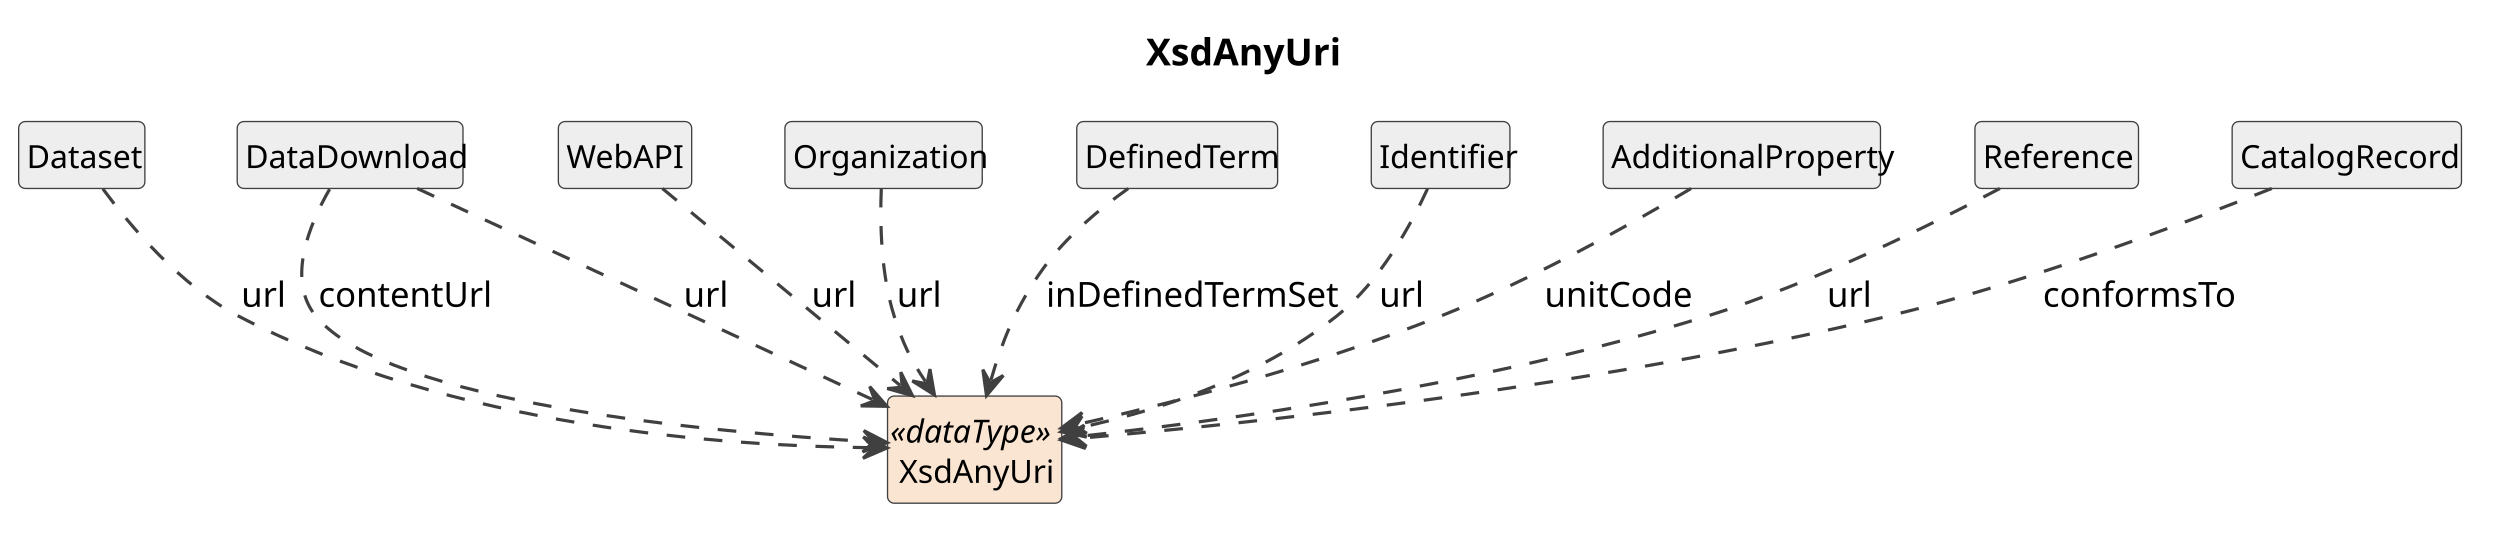
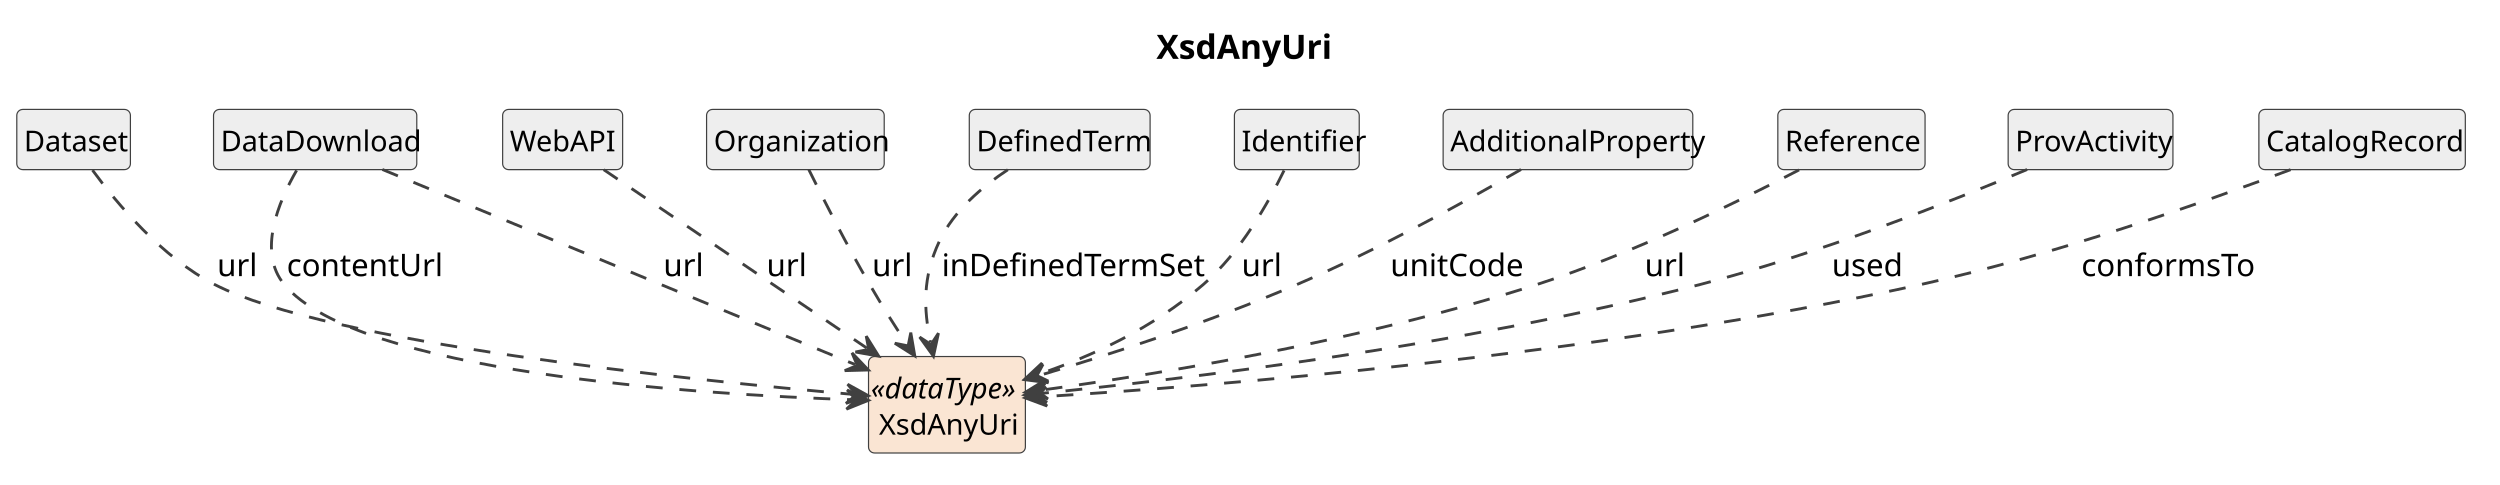
- <svg xmlns="http://www.w3.org/2000/svg" contentStyleType="text/css" data-diagram-type="CLASS" height="202px" preserveAspectRatio="none" style="width:938px;height:202px;background:#FFFFFF;" version="1.1" viewBox="0 0 938 202" width="938px" zoomAndPan="magnify">
+ <svg xmlns="http://www.w3.org/2000/svg" contentStyleType="text/css" data-diagram-type="CLASS" height="202px" preserveAspectRatio="none" style="width:1042px;height:202px;background:#FFFFFF;" version="1.1" viewBox="0 0 1042 202" width="1042px" zoomAndPan="magnify">
  <defs />
  <g>
    <g class="title" data-source-line="1">
-       <text fill="#000000" font-family="sans-serif" font-size="14" font-weight="700" lengthAdjust="spacing" textLength="71.572" x="429.986" y="24.533">XsdAnyUri</text>
+       <text fill="#000000" font-family="sans-serif" font-size="14" font-weight="700" lengthAdjust="spacing" textLength="71.572" x="481.986" y="24.533">XsdAnyUri</text>
    </g>
    <g class="entity" data-qualified-name="XsdAnyUri" data-source-line="12" id="ent0002">
-       <rect fill="#FAE5D3" height="40.188" rx="2.5" ry="2.5" style="stroke:#404040;stroke-width:0.5;" width="65.381" x="333" y="148.609" />
-       <text fill="#000000" font-family="sans-serif" font-size="12" font-style="italic" lengthAdjust="spacing" textLength="63.381" x="334" y="166.066">«dataType»</text>
-       <text fill="#000000" font-family="sans-serif" font-size="12" lengthAdjust="spacing" textLength="56.684" x="337.349" y="181.16">XsdAnyUri</text>
+       <rect fill="#FAE5D3" height="40.188" rx="2.5" ry="2.5" style="stroke:#404040;stroke-width:0.5;" width="65.381" x="362" y="148.609" />
+       <text fill="#000000" font-family="sans-serif" font-size="12" font-style="italic" lengthAdjust="spacing" textLength="63.381" x="363" y="166.066">«dataType»</text>
+       <text fill="#000000" font-family="sans-serif" font-size="12" lengthAdjust="spacing" textLength="56.684" x="366.349" y="181.16">XsdAnyUri</text>
    </g>
    <g class="entity" data-qualified-name="Dataset" data-source-line="13" id="ent0003">
      <rect fill="#EEEEEE" height="25.094" rx="2.5" ry="2.5" style="stroke:#404040;stroke-width:0.5;" width="47.355" x="7" y="45.609" />
      <text fill="#000000" font-family="sans-serif" font-size="12" lengthAdjust="spacing" textLength="41.355" x="10" y="63.066">Dataset</text>
    </g>
    <g class="entity" data-qualified-name="DataDownload" data-source-line="15" id="ent0005">
      <rect fill="#EEEEEE" height="25.094" rx="2.5" ry="2.5" style="stroke:#404040;stroke-width:0.5;" width="84.715" x="89" y="45.609" />
      <text fill="#000000" font-family="sans-serif" font-size="12" lengthAdjust="spacing" textLength="78.715" x="92" y="63.066">DataDownload</text>
    </g>
    <g class="entity" data-qualified-name="WebAPI" data-source-line="18" id="ent0008">
      <rect fill="#EEEEEE" height="25.094" rx="2.5" ry="2.5" style="stroke:#404040;stroke-width:0.5;" width="50.016" x="209.5" y="45.609" />
      <text fill="#000000" font-family="sans-serif" font-size="12" lengthAdjust="spacing" textLength="44.016" x="212.5" y="63.066">WebAPI</text>
    </g>
    <g class="entity" data-qualified-name="Organization" data-source-line="20" id="ent0010">
      <rect fill="#EEEEEE" height="25.094" rx="2.5" ry="2.5" style="stroke:#404040;stroke-width:0.5;" width="74.039" x="294.5" y="45.609" />
      <text fill="#000000" font-family="sans-serif" font-size="12" lengthAdjust="spacing" textLength="68.039" x="297.5" y="63.066">Organization</text>
    </g>
    <g class="entity" data-qualified-name="DefinedTerm" data-source-line="22" id="ent0012">
      <rect fill="#EEEEEE" height="25.094" rx="2.5" ry="2.5" style="stroke:#404040;stroke-width:0.5;" width="75.357" x="404" y="45.609" />
      <text fill="#000000" font-family="sans-serif" font-size="12" lengthAdjust="spacing" textLength="69.357" x="407" y="63.066">DefinedTerm</text>
    </g>
    <g class="entity" data-qualified-name="Identifier" data-source-line="24" id="ent0014">
      <rect fill="#EEEEEE" height="25.094" rx="2.5" ry="2.5" style="stroke:#404040;stroke-width:0.5;" width="52.025" x="514.5" y="45.609" />
      <text fill="#000000" font-family="sans-serif" font-size="12" lengthAdjust="spacing" textLength="46.025" x="517.5" y="63.066">Identifier</text>
    </g>
    <g class="entity" data-qualified-name="AdditionalProperty" data-source-line="26" id="ent0016">
      <rect fill="#EEEEEE" height="25.094" rx="2.5" ry="2.5" style="stroke:#404040;stroke-width:0.5;" width="104.057" x="601.5" y="45.609" />
      <text fill="#000000" font-family="sans-serif" font-size="12" lengthAdjust="spacing" textLength="98.057" x="604.5" y="63.066">AdditionalProperty</text>
    </g>
    <g class="entity" data-qualified-name="Reference" data-source-line="28" id="ent0018">
      <rect fill="#EEEEEE" height="25.094" rx="2.5" ry="2.5" style="stroke:#404040;stroke-width:0.5;" width="61.365" x="741" y="45.609" />
      <text fill="#000000" font-family="sans-serif" font-size="12" lengthAdjust="spacing" textLength="55.365" x="744" y="63.066">Reference</text>
    </g>
-     <g class="entity" data-qualified-name="CatalogRecord" data-source-line="30" id="ent0020">
-       <rect fill="#EEEEEE" height="25.094" rx="2.5" ry="2.5" style="stroke:#404040;stroke-width:0.5;" width="86.045" x="837.5" y="45.609" />
-       <text fill="#000000" font-family="sans-serif" font-size="12" lengthAdjust="spacing" textLength="80.045" x="840.5" y="63.066">CatalogRecord</text>
+     <g class="entity" data-qualified-name="ProvActivity" data-source-line="30" id="ent0020">
+       <rect fill="#EEEEEE" height="25.094" rx="2.5" ry="2.5" style="stroke:#404040;stroke-width:0.5;" width="68.678" x="837" y="45.609" />
+       <text fill="#000000" font-family="sans-serif" font-size="12" lengthAdjust="spacing" textLength="62.678" x="840" y="63.066">ProvActivity</text>
+     </g>
+     <g class="entity" data-qualified-name="CatalogRecord" data-source-line="32" id="ent0022">
+       <rect fill="#EEEEEE" height="25.094" rx="2.5" ry="2.5" style="stroke:#404040;stroke-width:0.5;" width="86.045" x="941.5" y="45.609" />
+       <text fill="#000000" font-family="sans-serif" font-size="12" lengthAdjust="spacing" textLength="80.045" x="944.5" y="63.066">CatalogRecord</text>
    </g>
    <g class="link" data-entity-1="ent0003" data-entity-2="ent0002" data-link-type="dependency" data-source-line="14" id="lnk4">
-       <path codeLine="14" d="M38.59,70.859 C48.76,84.659 67.59,107.129 89.5,118.609 C169.68,160.619 273.05,167.382 326.86,167.982" fill="none" id="Dataset-to-XsdAnyUri" style="stroke:#404040;stroke-width:1.2;stroke-dasharray:7,7;" />
-       <polygon fill="#404040" points="332.86,168.049,323.905,163.949,327.86,167.994,323.816,171.949,332.86,168.049" style="stroke:#404040;stroke-width:1.2;" />
+       <path codeLine="14" d="M38.55,70.919 C48.7,84.779 67.5,107.309 89.5,118.609 C136.73,142.869 287.373,158.384 355.923,164.414" fill="none" id="Dataset-to-XsdAnyUri" style="stroke:#404040;stroke-width:1.2;stroke-dasharray:7,7;" />
+       <polygon fill="#404040" points="361.9,164.939,353.285,160.166,356.919,164.501,352.584,168.135,361.9,164.939" style="stroke:#404040;stroke-width:1.2;" />
      <text fill="#000000" font-family="sans-serif" font-size="13" lengthAdjust="spacing" textLength="14.447" x="90.5" y="115.105">url</text>
    </g>
    <g class="link" data-entity-1="ent0005" data-entity-2="ent0002" data-link-type="dependency" data-source-line="16" id="lnk6">
-       <path codeLine="16" d="M123.68,70.969 C116.13,84.049 107.36,105.039 118.5,118.609 C145.27,151.209 266.08,162.157 326.86,165.737" fill="none" id="DataDownload-to-XsdAnyUri" style="stroke:#404040;stroke-width:1.2;stroke-dasharray:7,7;" />
-       <polygon fill="#404040" points="332.85,166.089,324.101,161.567,327.859,165.795,323.63,169.553,332.85,166.089" style="stroke:#404040;stroke-width:1.2;" />
+       <path codeLine="16" d="M123.63,71.009 C116.04,84.129 107.23,105.159 118.5,118.609 C149.25,155.299 289.764,164.33 355.934,166.64" fill="none" id="DataDownload-to-XsdAnyUri" style="stroke:#404040;stroke-width:1.2;stroke-dasharray:7,7;" />
+       <polygon fill="#404040" points="361.93,166.849,353.075,162.538,356.933,166.675,352.796,170.533,361.93,166.849" style="stroke:#404040;stroke-width:1.2;" />
      <text fill="#000000" font-family="sans-serif" font-size="13" lengthAdjust="spacing" textLength="59.249" x="119.5" y="115.105">contentUrl</text>
    </g>
    <g class="link" data-entity-1="ent0005" data-entity-2="ent0002" data-link-type="dependency" data-source-line="17" id="lnk7">
-       <path codeLine="17" d="M156.54,70.719 C199.1,90.459 280.087,128.005 327.357,149.925" fill="none" id="DataDownload-to-XsdAnyUri-1" style="stroke:#404040;stroke-width:1.2;stroke-dasharray:7,7;" />
-       <polygon fill="#404040" points="332.8,152.449,326.318,145.034,328.264,150.346,322.952,152.292,332.8,152.449" style="stroke:#404040;stroke-width:1.2;" />
-       <text fill="#000000" font-family="sans-serif" font-size="13" lengthAdjust="spacing" textLength="14.447" x="256.5" y="115.105">url</text>
+       <path codeLine="17" d="M159.37,70.639 C188.37,82.629 235.11,101.949 275.5,118.609 C304.73,130.669 332.452,142.075 356.372,151.925" fill="none" id="DataDownload-to-XsdAnyUri-1" style="stroke:#404040;stroke-width:1.2;stroke-dasharray:7,7;" />
+       <polygon fill="#404040" points="361.92,154.209,355.121,147.084,357.297,152.305,352.075,154.481,361.92,154.209" style="stroke:#404040;stroke-width:1.2;" />
+       <text fill="#000000" font-family="sans-serif" font-size="13" lengthAdjust="spacing" textLength="14.447" x="276.5" y="115.105">url</text>
    </g>
    <g class="link" data-entity-1="ent0008" data-entity-2="ent0002" data-link-type="dependency" data-source-line="19" id="lnk9">
-       <path codeLine="19" d="M248.52,70.719 C270.96,89.309 310.559,122.112 337.739,144.622" fill="none" id="WebAPI-to-XsdAnyUri" style="stroke:#404040;stroke-width:1.2;stroke-dasharray:7,7;" />
-       <polygon fill="#404040" points="342.36,148.449,337.98,139.628,338.509,145.26,332.877,145.79,342.36,148.449" style="stroke:#404040;stroke-width:1.2;" />
-       <text fill="#000000" font-family="sans-serif" font-size="13" lengthAdjust="spacing" textLength="14.447" x="304.5" y="115.105">url</text>
+       <path codeLine="19" d="M251.62,70.719 C279.03,89.309 328.074,122.572 361.274,145.082" fill="none" id="WebAPI-to-XsdAnyUri" style="stroke:#404040;stroke-width:1.2;stroke-dasharray:7,7;" />
+       <polygon fill="#404040" points="366.24,148.449,361.036,140.088,362.101,145.643,356.546,146.709,366.24,148.449" style="stroke:#404040;stroke-width:1.2;" />
+       <text fill="#000000" font-family="sans-serif" font-size="13" lengthAdjust="spacing" textLength="14.447" x="319.5" y="115.105">url</text>
    </g>
    <g class="link" data-entity-1="ent0010" data-entity-2="ent0002" data-link-type="dependency" data-source-line="21" id="lnk11">
-       <path codeLine="21" d="M330.66,70.819 C330.16,83.049 330.41,102.629 335.5,118.609 C338.83,129.069 341.497,134.597 347.267,143.197" fill="none" id="Organization-to-XsdAnyUri" style="stroke:#404040;stroke-width:1.2;stroke-dasharray:7,7;" />
-       <polygon fill="#404040" points="350.61,148.179,348.917,138.477,347.824,144.027,342.274,142.934,350.61,148.179" style="stroke:#404040;stroke-width:1.2;" />
-       <text fill="#000000" font-family="sans-serif" font-size="13" lengthAdjust="spacing" textLength="14.447" x="336.5" y="115.105">url</text>
+       <path codeLine="21" d="M337.11,70.699 C343.09,82.819 352.97,102.319 362.5,118.609 C368.35,128.609 372.012,134.427 377.952,143.337" fill="none" id="Organization-to-XsdAnyUri" style="stroke:#404040;stroke-width:1.2;stroke-dasharray:7,7;" />
+       <polygon fill="#404040" points="381.28,148.329,379.616,138.622,378.507,144.169,372.959,143.06,381.28,148.329" style="stroke:#404040;stroke-width:1.2;" />
+       <text fill="#000000" font-family="sans-serif" font-size="13" lengthAdjust="spacing" textLength="14.447" x="363.5" y="115.105">url</text>
    </g>
    <g class="link" data-entity-1="ent0012" data-entity-2="ent0002" data-link-type="dependency" data-source-line="23" id="lnk13">
-       <path codeLine="23" d="M423.31,70.719 C412.83,78.189 400.07,88.709 391.5,100.609 C381.07,115.089 375.833,128.532 371.783,142.662" fill="none" id="DefinedTerm-to-XsdAnyUri" style="stroke:#404040;stroke-width:1.2;stroke-dasharray:7,7;" />
-       <polygon fill="#404040" points="370.13,148.429,376.455,140.88,371.508,143.623,368.765,138.676,370.13,148.429" style="stroke:#404040;stroke-width:1.2;" />
+       <path codeLine="23" d="M420.07,70.729 C409.36,77.819 397.45,87.949 391.5,100.609 C384.47,115.579 384.938,128.675 387.838,142.615" fill="none" id="DefinedTerm-to-XsdAnyUri" style="stroke:#404040;stroke-width:1.2;stroke-dasharray:7,7;" />
+       <polygon fill="#404040" points="389.06,148.489,391.143,138.863,388.042,143.594,383.311,140.493,389.06,148.489" style="stroke:#404040;stroke-width:1.2;" />
      <text fill="#000000" font-family="sans-serif" font-size="13" lengthAdjust="spacing" textLength="104.768" x="392.5" y="115.105">inDefinedTermSet</text>
    </g>
    <g class="link" data-entity-1="ent0014" data-entity-2="ent0002" data-link-type="dependency" data-source-line="25" id="lnk15">
-       <path codeLine="25" d="M535.62,70.809 C529.49,84.149 517.79,105.749 501.5,118.609 C470.97,142.709 433.413,154.315 403.913,160.725" fill="none" id="Identifier-to-XsdAnyUri" style="stroke:#404040;stroke-width:1.2;stroke-dasharray:7,7;" />
-       <polygon fill="#404040" points="398.05,161.999,407.694,163.997,402.936,160.938,405.995,156.18,398.05,161.999" style="stroke:#404040;stroke-width:1.2;" />
+       <path codeLine="25" d="M535.19,71.049 C528.83,84.189 517.05,105.249 501.5,118.609 C479.81,137.259 455.509,148.194 432.809,156.064" fill="none" id="Identifier-to-XsdAnyUri" style="stroke:#404040;stroke-width:1.2;stroke-dasharray:7,7;" />
+       <polygon fill="#404040" points="427.14,158.029,436.954,158.861,431.864,156.392,434.333,151.302,427.14,158.029" style="stroke:#404040;stroke-width:1.2;" />
      <text fill="#000000" font-family="sans-serif" font-size="13" lengthAdjust="spacing" textLength="14.447" x="517.5" y="115.105">url</text>
    </g>
    <g class="link" data-entity-1="ent0016" data-entity-2="ent0002" data-link-type="dependency" data-source-line="27" id="lnk17">
-       <path codeLine="27" d="M634.5,70.719 C612.51,83.769 574.9,104.919 540.5,118.609 C492.28,137.799 439.621,151.23 403.961,159.33" fill="none" id="AdditionalProperty-to-XsdAnyUri" style="stroke:#404040;stroke-width:1.2;stroke-dasharray:7,7;" />
-       <polygon fill="#404040" points="398.11,160.659,407.772,162.566,402.986,159.552,406,154.765,398.11,160.659" style="stroke:#404040;stroke-width:1.2;" />
+       <path codeLine="27" d="M633.97,70.629 C611.81,83.409 574.34,104.129 540.5,118.609 C502.52,134.859 462.96,147.626 432.99,156.556" fill="none" id="AdditionalProperty-to-XsdAnyUri" style="stroke:#404040;stroke-width:1.2;stroke-dasharray:7,7;" />
+       <polygon fill="#404040" points="427.24,158.269,437.007,159.533,432.032,156.842,434.723,151.866,427.24,158.269" style="stroke:#404040;stroke-width:1.2;" />
      <text fill="#000000" font-family="sans-serif" font-size="13" lengthAdjust="spacing" textLength="52.038" x="579.5" y="115.105">unitCode</text>
    </g>
    <g class="link" data-entity-1="ent0018" data-entity-2="ent0002" data-link-type="dependency" data-source-line="29" id="lnk19">
-       <path codeLine="29" d="M750.36,70.709 C724.99,84.159 680.81,106.079 640.5,118.609 C555.29,145.089 456.465,158.176 404.265,163.806" fill="none" id="Reference-to-XsdAnyUri" style="stroke:#404040;stroke-width:1.2;stroke-dasharray:7,7;" />
-       <polygon fill="#404040" points="398.3,164.449,407.677,167.461,403.271,163.913,406.819,159.507,398.3,164.449" style="stroke:#404040;stroke-width:1.2;" />
+       <path codeLine="29" d="M749.86,70.809 C724.38,84.139 680.45,105.749 640.5,118.609 C566.09,142.569 481.035,156.21 433.285,162.71" fill="none" id="Reference-to-XsdAnyUri" style="stroke:#404040;stroke-width:1.2;stroke-dasharray:7,7;" />
+       <polygon fill="#404040" points="427.34,163.519,436.797,166.269,432.294,162.845,435.718,158.342,427.34,163.519" style="stroke:#404040;stroke-width:1.2;" />
      <text fill="#000000" font-family="sans-serif" font-size="13" lengthAdjust="spacing" textLength="14.447" x="685.5" y="115.105">url</text>
    </g>
    <g class="link" data-entity-1="ent0020" data-entity-2="ent0002" data-link-type="dependency" data-source-line="31" id="lnk21">
-       <path codeLine="31" d="M852.39,70.699 C818.74,84.139 760.4,106.049 708.5,118.609 C596.25,145.779 465.418,159.244 404.028,164.534" fill="none" id="CatalogRecord-to-XsdAnyUri" style="stroke:#404040;stroke-width:1.2;stroke-dasharray:7,7;" />
-       <polygon fill="#404040" points="398.05,165.049,407.36,168.262,403.031,164.62,406.673,160.292,398.05,165.049" style="stroke:#404040;stroke-width:1.2;" />
-       <text fill="#000000" font-family="sans-serif" font-size="13" lengthAdjust="spacing" textLength="68.631" x="766.5" y="115.105">conformsTo</text>
+       <path codeLine="31" d="M844.9,70.649 C813.04,84.039 757.8,105.899 708.5,118.609 C607.53,144.649 490.471,158.357 432.991,164.057" fill="none" id="ProvActivity-to-XsdAnyUri" style="stroke:#404040;stroke-width:1.2;stroke-dasharray:7,7;" />
+       <polygon fill="#404040" points="427.02,164.649,436.371,167.742,431.996,164.156,435.581,159.781,427.02,164.649" style="stroke:#404040;stroke-width:1.2;" />
+       <text fill="#000000" font-family="sans-serif" font-size="13" lengthAdjust="spacing" textLength="28.19" x="763.5" y="115.105">used</text>
+     </g>
+     <g class="link" data-entity-1="ent0022" data-entity-2="ent0002" data-link-type="dependency" data-source-line="33" id="lnk23">
+       <path codeLine="33" d="M954.71,70.709 C918.72,84.269 856.08,106.389 800.5,118.609 C663.72,148.679 502.678,161.129 433.209,165.429" fill="none" id="CatalogRecord-to-XsdAnyUri" style="stroke:#404040;stroke-width:1.2;stroke-dasharray:7,7;" />
+       <polygon fill="#404040" points="427.22,165.799,436.45,169.236,432.21,165.49,435.956,161.251,427.22,165.799" style="stroke:#404040;stroke-width:1.2;" />
+       <text fill="#000000" font-family="sans-serif" font-size="13" lengthAdjust="spacing" textLength="68.631" x="867.5" y="115.105">conformsTo</text>
    </g>
  </g>
</svg>
